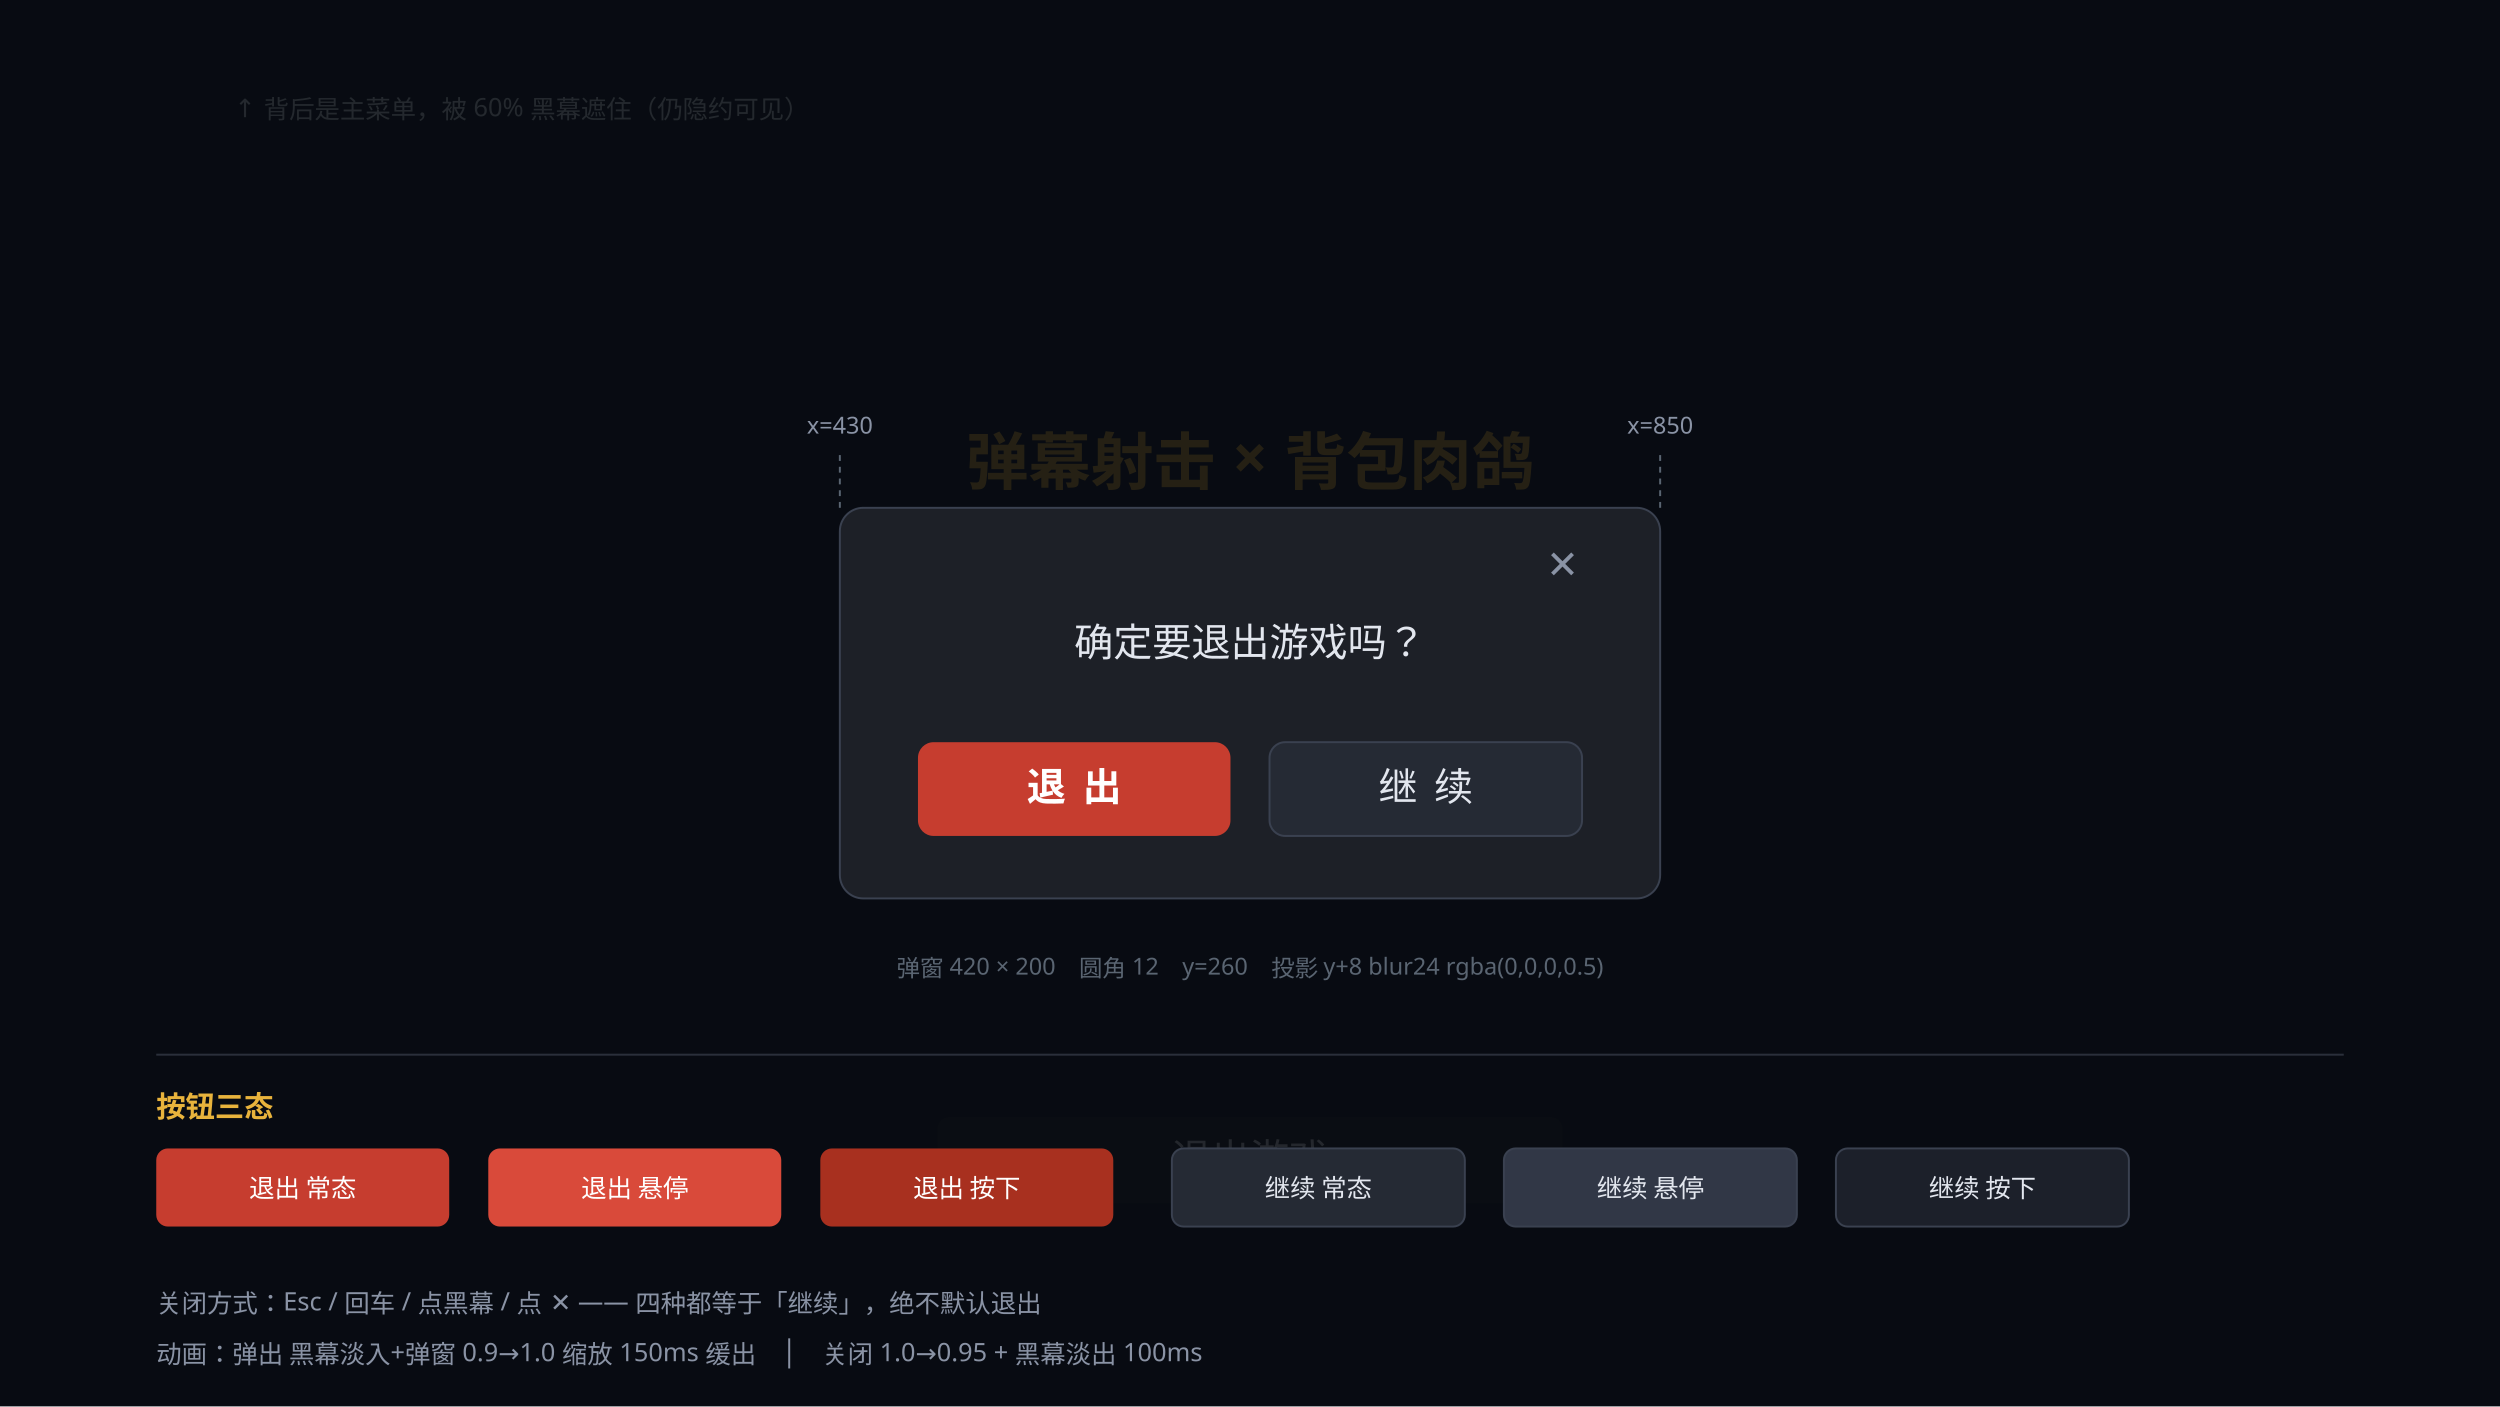
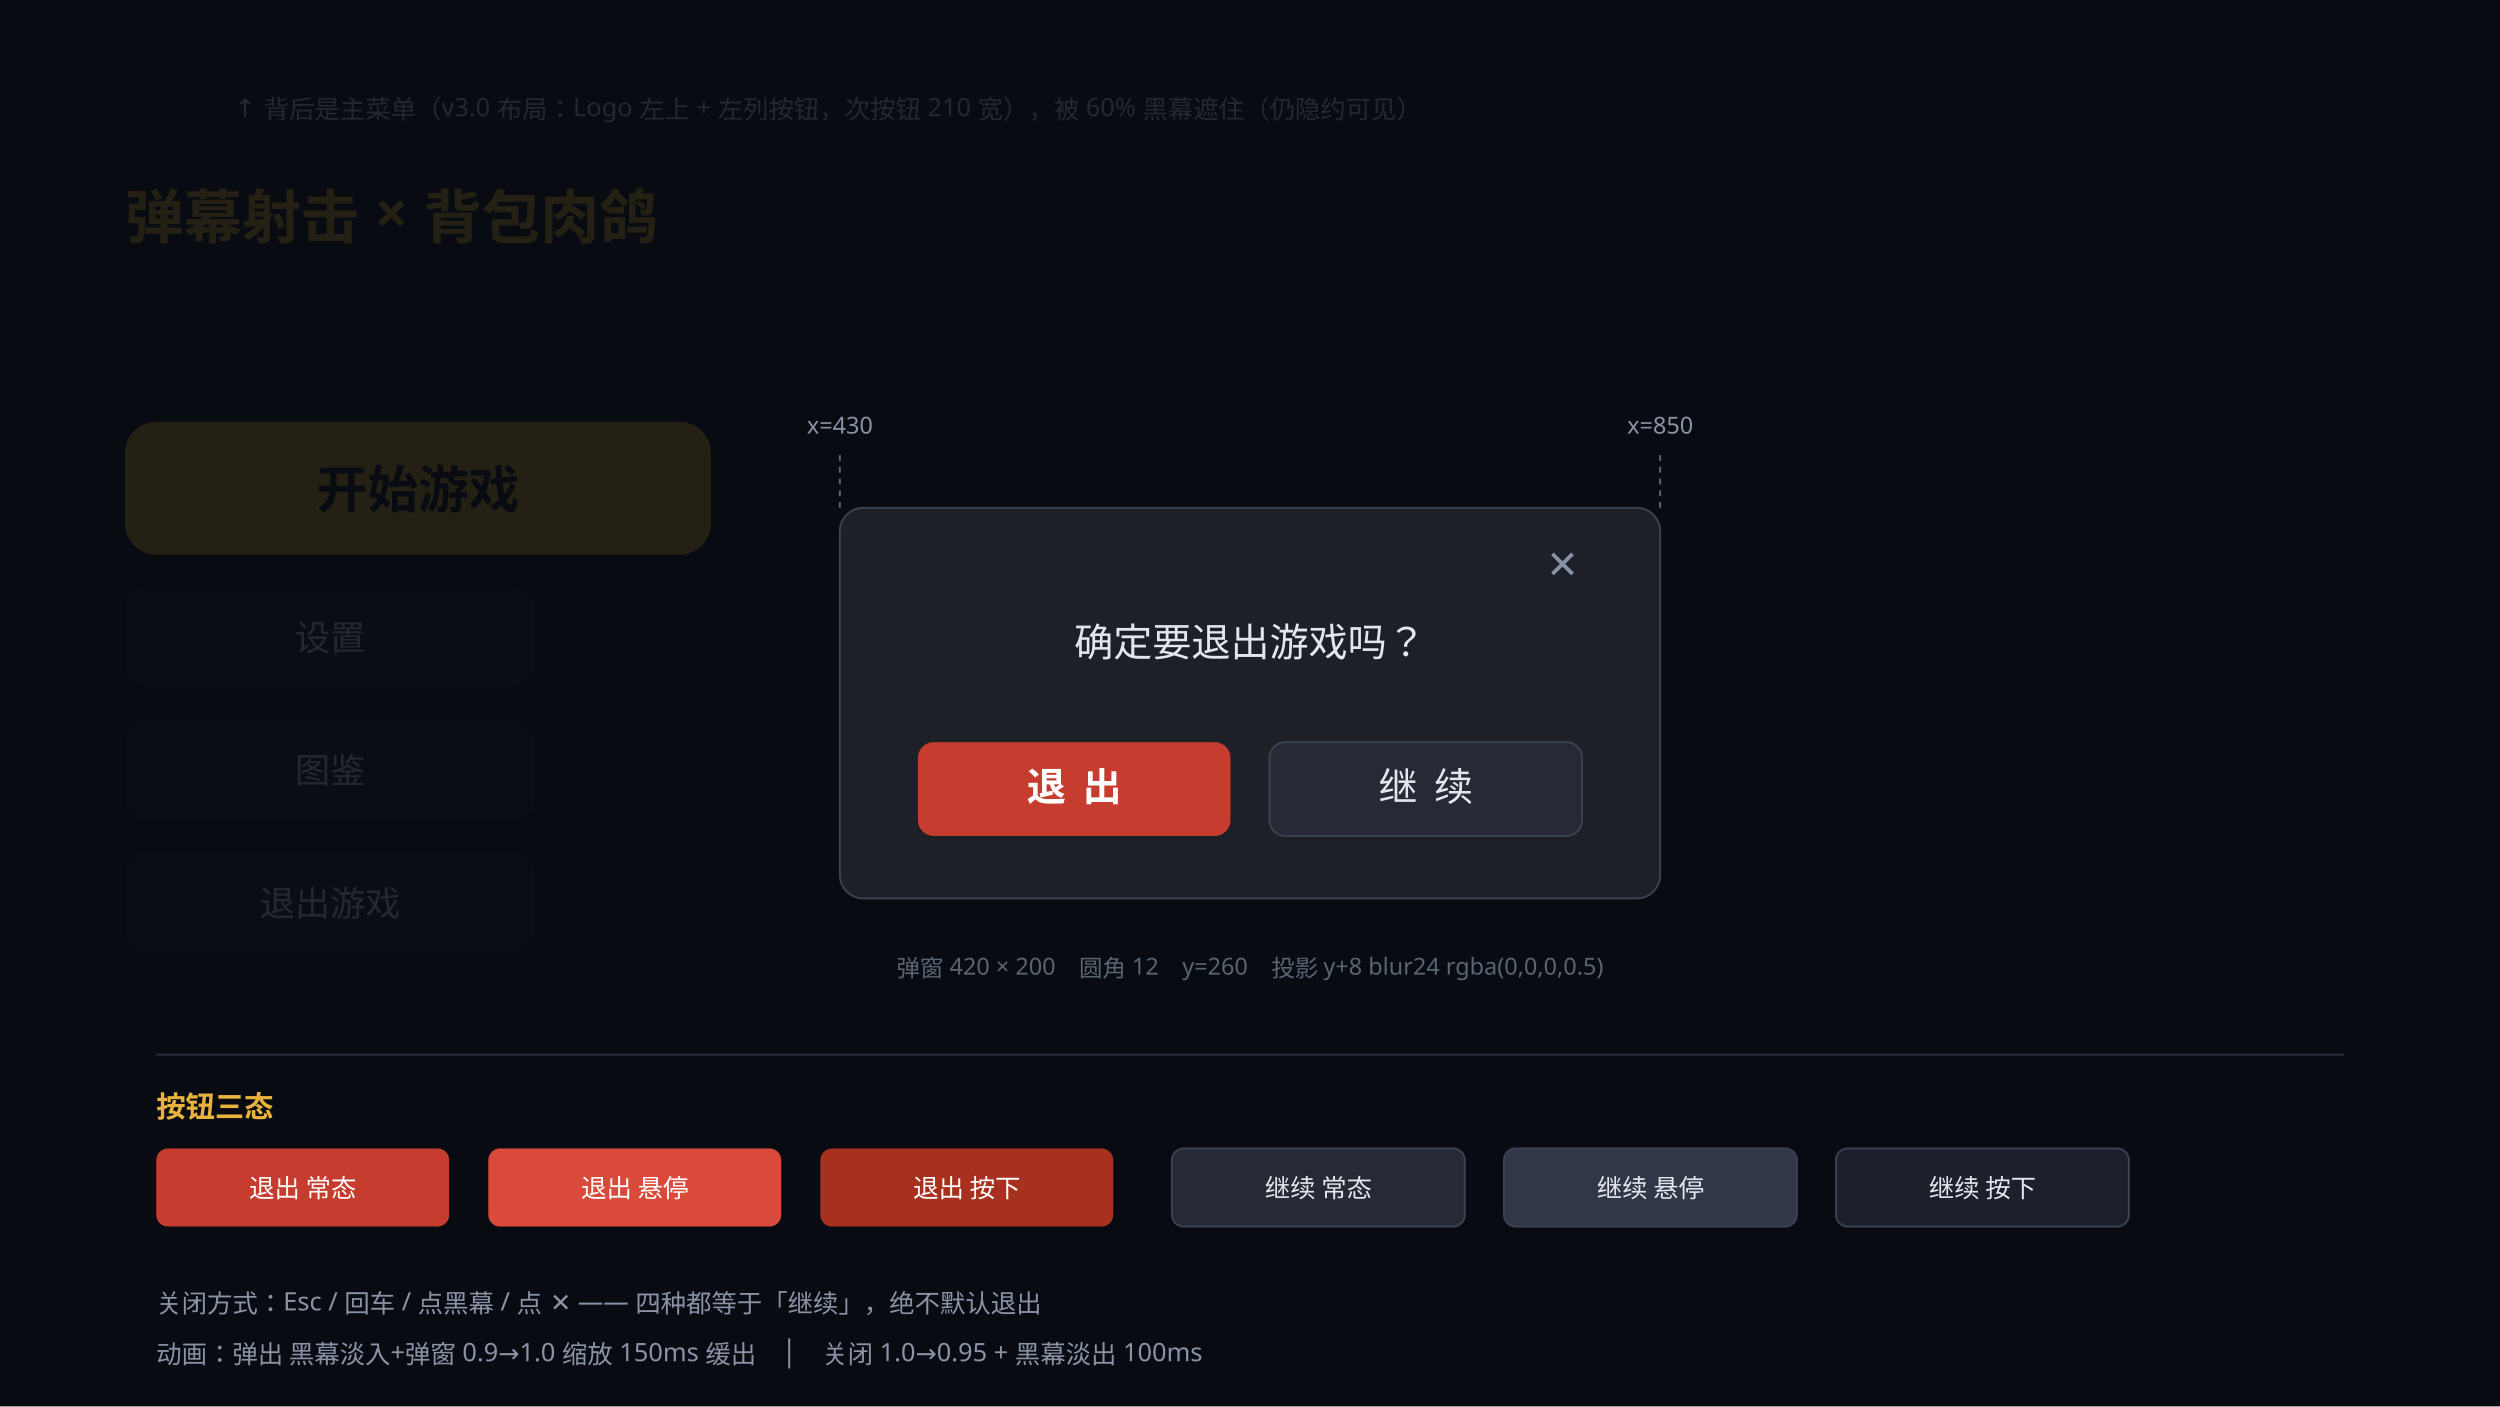
<svg xmlns="http://www.w3.org/2000/svg" width="1280" height="720" viewBox="0 0 1280 720">
  <rect width="1280" height="720" fill="#131c2c" />
  <g opacity="0.35" font-family="Noto Sans SC, Microsoft YaHei, sans-serif">
-     <text x="640" y="248" font-size="32" font-weight="bold" fill="#e8b33c" text-anchor="middle">弹幕射击 × 背包肉鸽</text>
-     <rect x="480" y="320" width="320" height="56" rx="6" fill="#e8b33c" />
-     <text x="640" y="356" font-size="24" font-weight="bold" fill="#131c2c" text-anchor="middle">开始游戏</text>
-     <rect x="480" y="392" width="320" height="44" rx="6" fill="#252a34" />
-     <text x="640" y="420" font-size="20" fill="#e2e6ee" text-anchor="middle">操作说明</text>
-     <rect x="480" y="572" width="320" height="44" rx="6" fill="#252a34" />
-     <text x="640" y="600" font-size="20" fill="#e2e6ee" text-anchor="middle">退出游戏</text>
+     <text x="64" y="122" font-size="30" font-weight="bold" fill="#e8b33c">弹幕射击 × 背包肉鸽</text>
+     <rect x="64" y="216" width="300" height="68" rx="16" fill="#e8b33c" />
+     <text x="214" y="260" font-size="26" font-weight="bold" fill="#131c2c" text-anchor="middle">开始游戏</text>
+     <rect x="64" y="300" width="210" height="52" rx="12" fill="#252a34" />
+     <text x="169" y="333" font-size="18" fill="#e2e6ee" text-anchor="middle">设置</text>
+     <rect x="64" y="368" width="210" height="52" rx="12" fill="#252a34" />
+     <text x="169" y="401" font-size="18" fill="#e2e6ee" text-anchor="middle">图鉴</text>
+     <rect x="64" y="436" width="210" height="52" rx="12" fill="#252a34" />
+     <text x="169" y="469" font-size="18" fill="#e2e6ee" text-anchor="middle">退出游戏</text>
  </g>
-   <text x="120" y="60" font-family="Noto Sans SC, Microsoft YaHei, sans-serif" font-size="13" fill="#5a6572">↑ 背后是主菜单，被 60% 黑幕遮住（仍隐约可见）</text>
+   <text x="120" y="60" font-family="Noto Sans SC, Microsoft YaHei, sans-serif" font-size="13" fill="#5a6572">↑ 背后是主菜单（v3.0 布局：Logo 左上 + 左列按钮，次按钮 210 宽），被 60% 黑幕遮住（仍隐约可见）</text>
  <rect x="0" y="0" width="1280" height="720" fill="rgba(0,0,0,0.6)" />
  <rect x="430" y="260" width="420" height="200" rx="12" fill="#1d2027" stroke="#3a4150" />
  <g font-family="Noto Sans SC, Microsoft YaHei, sans-serif">
    <text x="800" y="296" font-size="20" fill="#8a93a5" text-anchor="middle">✕</text>
    <text x="640" y="336" font-size="20" fill="#e2e6ee" text-anchor="middle">确定要退出游戏吗？</text>
    <rect x="470" y="380" width="160" height="48" rx="8" fill="#c63d2f" />
    <text x="550" y="410" font-size="20" font-weight="bold" fill="#ffffff" text-anchor="middle" letter-spacing="2">退 出</text>
    <rect x="650" y="380" width="160" height="48" rx="8" fill="#252a34" stroke="#3a4150" />
    <text x="730" y="410" font-size="20" fill="#e2e6ee" text-anchor="middle" letter-spacing="2">继 续</text>
  </g>
  <g stroke="#5a6572" stroke-width="1" stroke-dasharray="3 3" fill="none">
    <line x1="430" y1="260" x2="430" y2="230" />
    <line x1="850" y1="260" x2="850" y2="230" />
  </g>
  <text x="430" y="222" font-family="Noto Sans SC, Microsoft YaHei, sans-serif" font-size="12" fill="#8a93a5" text-anchor="middle">x=430</text>
  <text x="850" y="222" font-family="Noto Sans SC, Microsoft YaHei, sans-serif" font-size="12" fill="#8a93a5" text-anchor="middle">x=850</text>
  <text x="640" y="500" font-family="Noto Sans SC, Microsoft YaHei, sans-serif" font-size="12" fill="#5a6572" text-anchor="middle">弹窗 420 × 200　圆角 12　y=260　投影 y+8 blur24 rgba(0,0,0,0.5)</text>
  <g font-family="Noto Sans SC, Microsoft YaHei, sans-serif">
    <line x1="80" y1="540" x2="1200" y2="540" stroke="#2a2f3a" />
    <text x="80" y="572" font-size="15" font-weight="bold" fill="#e8b33c">按钮三态</text>
    <g font-size="13">
      <rect x="80" y="588" width="150" height="40" rx="6" fill="#c63d2f" />
      <text x="155" y="613" fill="#ffffff" text-anchor="middle">退出 常态</text>
      <rect x="250" y="588" width="150" height="40" rx="6" fill="#d94a3a" />
      <text x="325" y="613" fill="#ffffff" text-anchor="middle">退出 悬停</text>
      <rect x="420" y="588" width="150" height="40" rx="6" fill="#a8301f" />
      <text x="495" y="613" fill="#ffffff" text-anchor="middle">退出 按下</text>
      <rect x="600" y="588" width="150" height="40" rx="6" fill="#252a34" stroke="#3a4150" />
      <text x="675" y="613" fill="#e2e6ee" text-anchor="middle">继续 常态</text>
      <rect x="770" y="588" width="150" height="40" rx="6" fill="#313746" stroke="#3a4150" />
      <text x="845" y="613" fill="#e2e6ee" text-anchor="middle">继续 悬停</text>
      <rect x="940" y="588" width="150" height="40" rx="6" fill="#1c202a" stroke="#3a4150" />
      <text x="1015" y="613" fill="#e2e6ee" text-anchor="middle">继续 按下</text>
    </g>
    <text x="80" y="672" font-size="13" fill="#8a93a5">关闭方式：Esc / 回车 / 点黑幕 / 点 ✕ —— 四种都等于「继续」，绝不默认退出</text>
    <text x="80" y="698" font-size="13" fill="#8a93a5">动画：弹出 黑幕淡入+弹窗 0.9→1.0 缩放 150ms 缓出　│　关闭 1.0→0.95 + 黑幕淡出 100ms</text>
  </g>
</svg>
